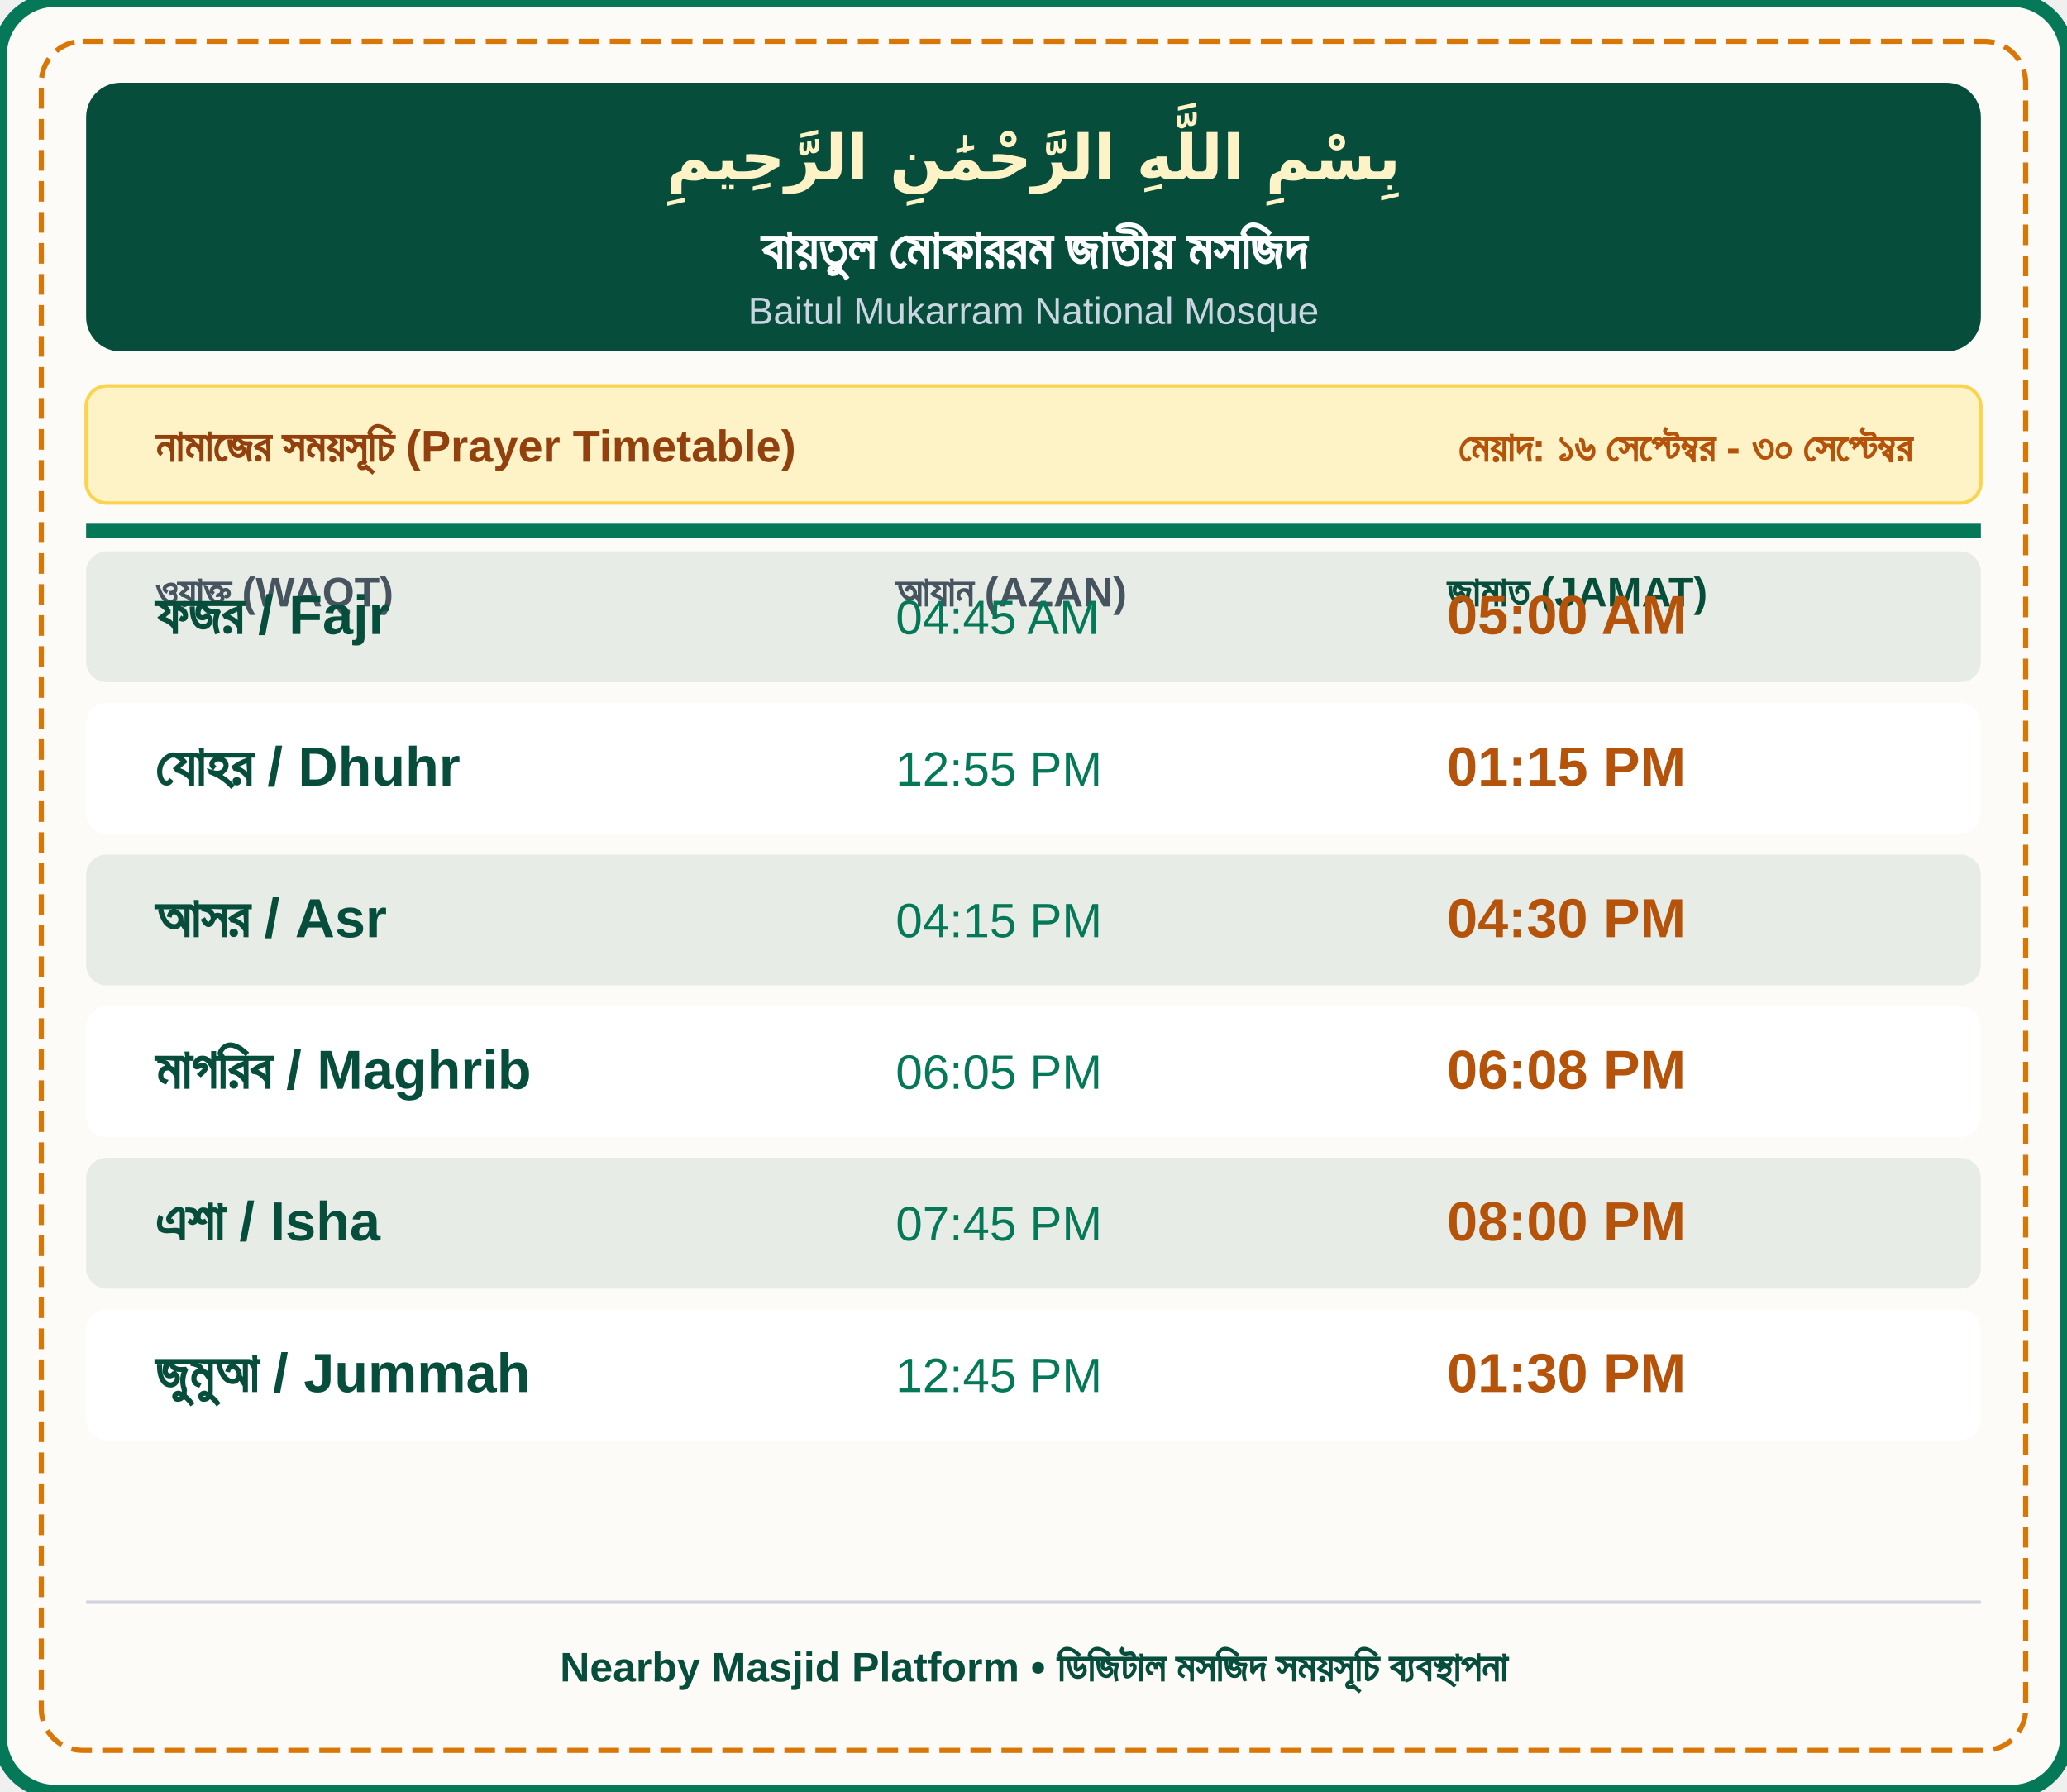
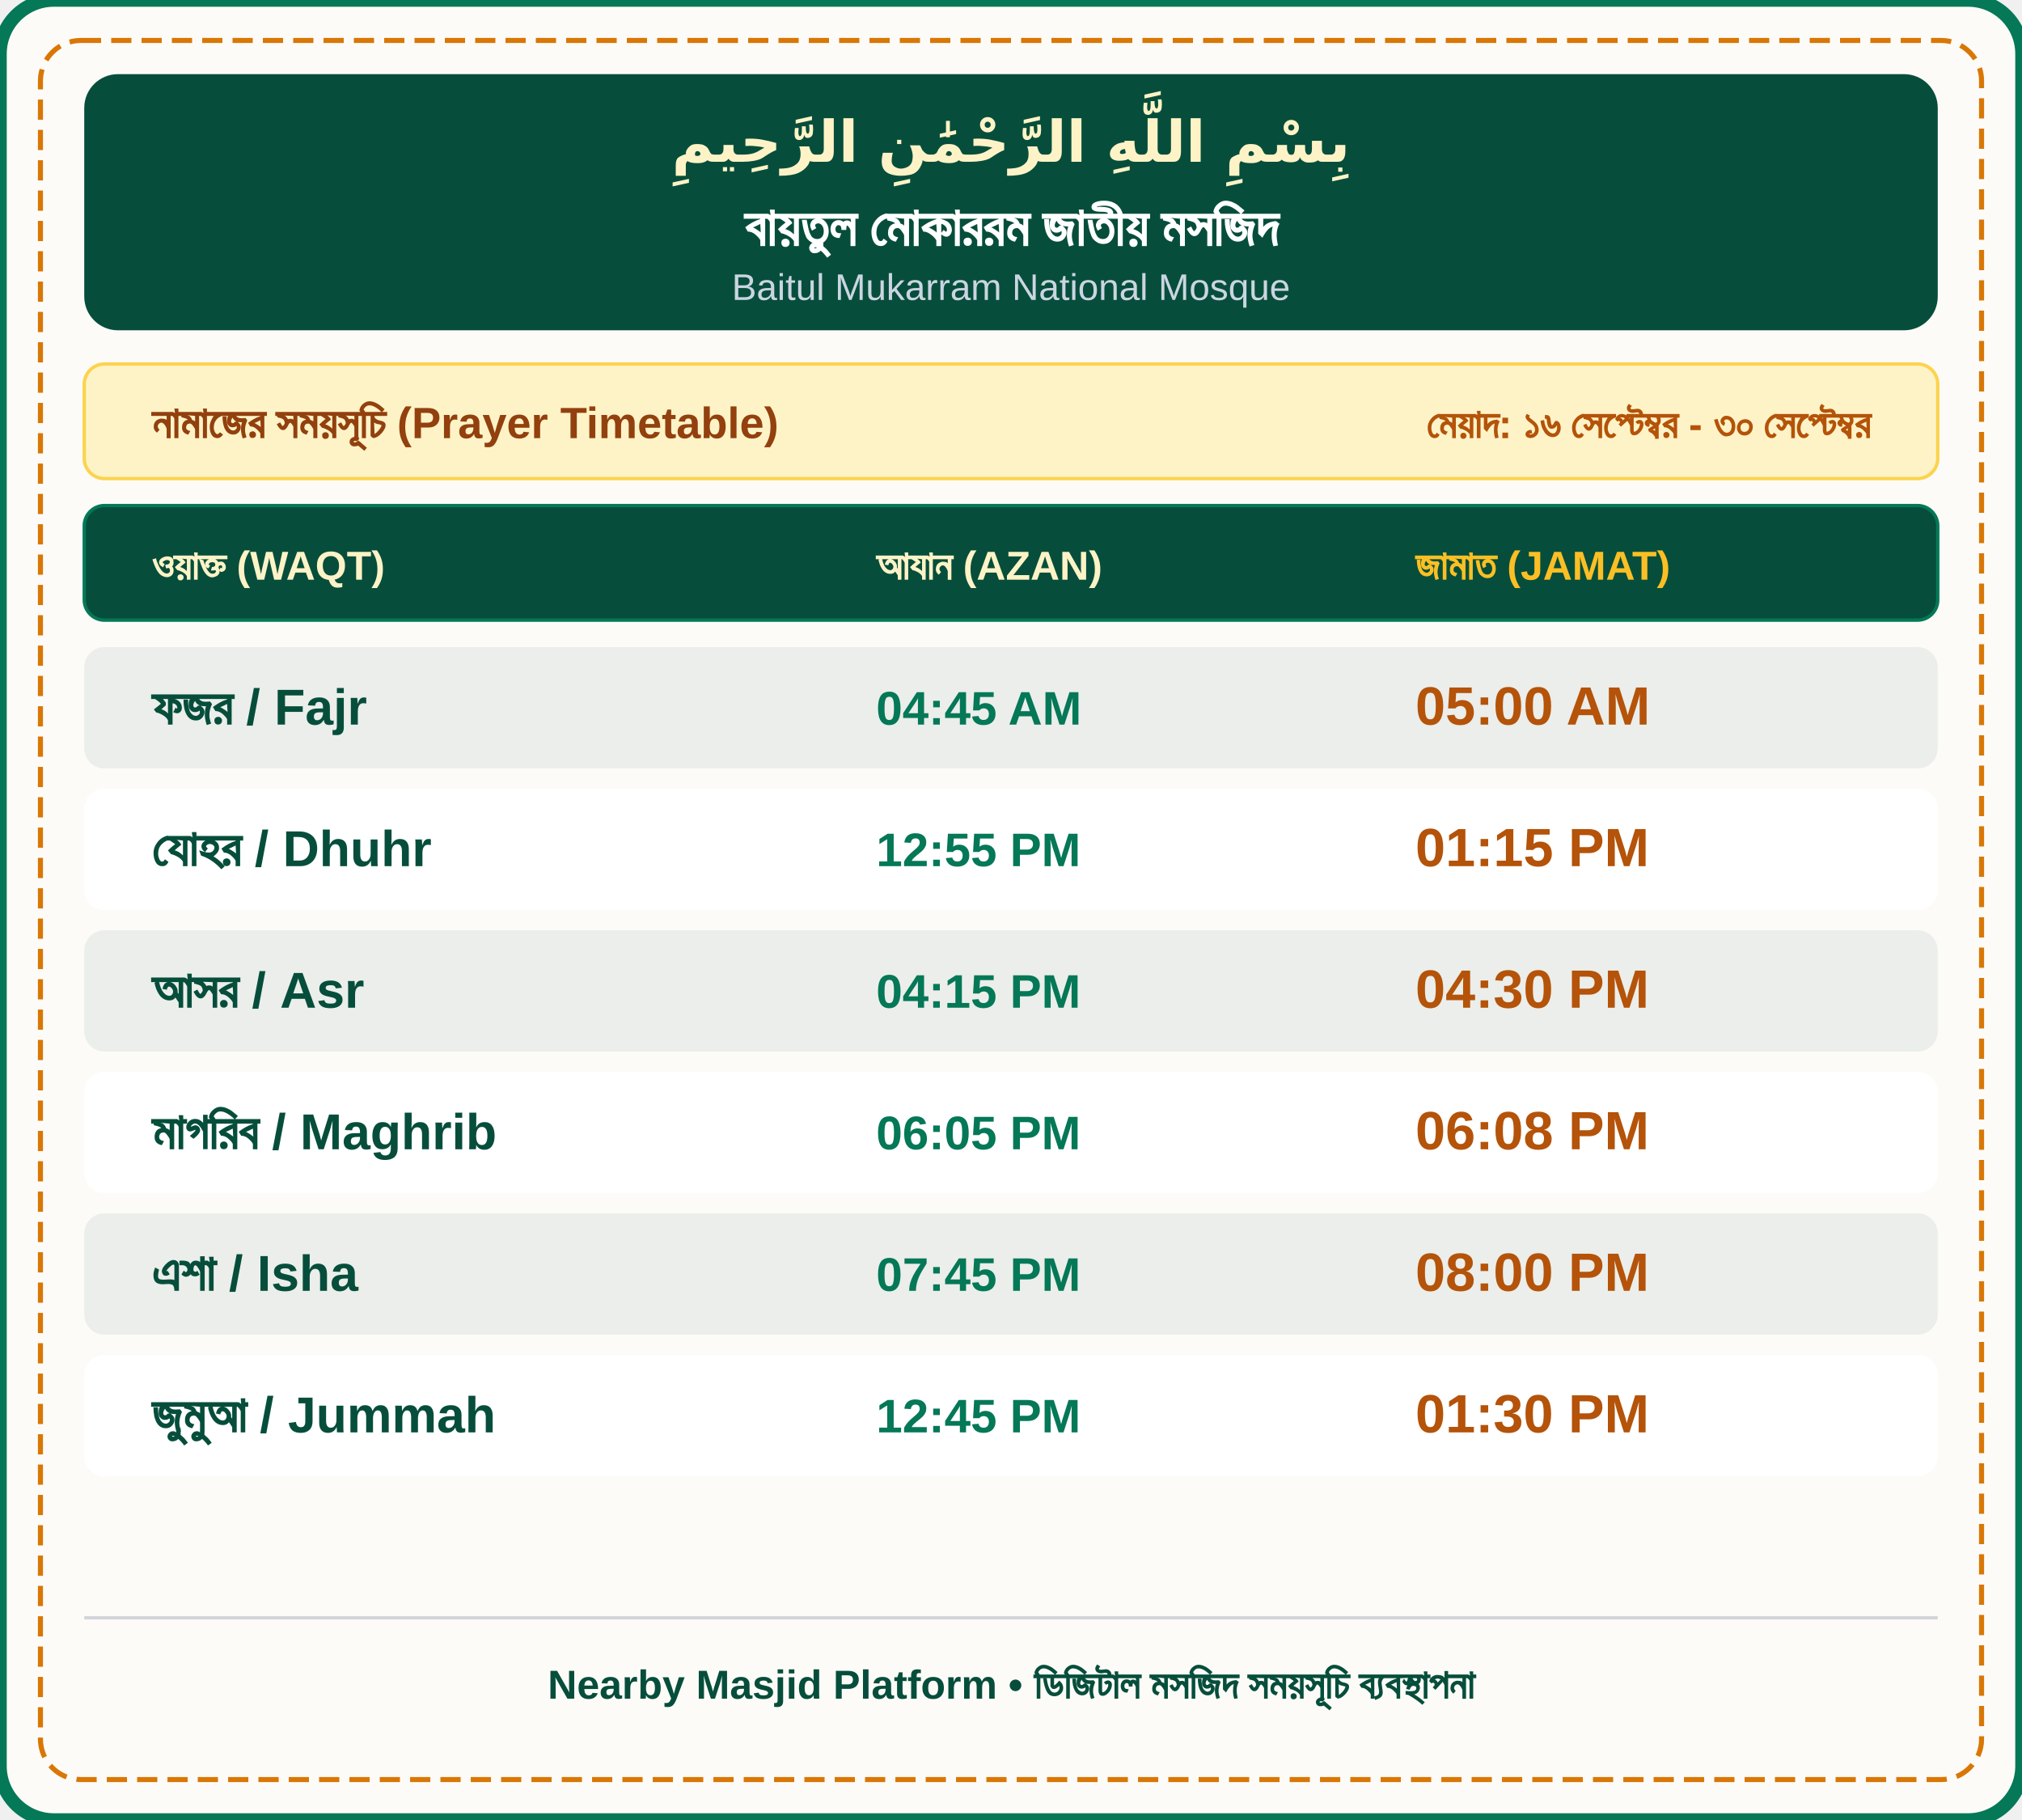
- <svg xmlns="http://www.w3.org/2000/svg" width="600" height="520" viewBox="0 0 600 520" fill="none">
-   <rect width="600" height="520" rx="16" fill="#fdfbf7" stroke="#047857" stroke-width="4" />
-   <rect x="12" y="12" width="576" height="496" rx="12" fill="none" stroke="#d97706" stroke-width="1.5" stroke-dasharray="6 3" />
-   <rect x="25" y="24" width="550" height="78" rx="10" fill="#064e3b" />
-   <text x="300" y="52" text-anchor="middle" font-family="'Segoe UI', Arial, sans-serif" font-size="18" font-weight="bold" fill="#fef3c7">بِسْمِ اللَّهِ الرَّحْمَٰنِ الرَّحِيمِ</text>
-   <text x="300" y="78" text-anchor="middle" font-family="'Segoe UI', Arial, sans-serif" font-size="16" font-weight="bold" fill="#ffffff">বায়তুল মোকাররম জাতীয় মসজিদ</text>
-   <text x="300" y="94" text-anchor="middle" font-family="'Segoe UI', Arial, sans-serif" font-size="11" fill="#cbd5e1">Baitul Mukarram National Mosque</text>
-   <rect x="25" y="112" width="550" height="34" rx="6" fill="#fef3c7" stroke="#fcd34d" stroke-width="1" />
-   <text x="45" y="134" font-family="Arial, sans-serif" font-size="13" font-weight="bold" fill="#92400e">নামাজের সময়সূচি (Prayer Timetable)</text>
-   <text x="555" y="134" text-anchor="end" font-family="Arial, sans-serif" font-size="12" font-weight="bold" fill="#b45309">মেয়াদ: ১৬ সেপ্টেম্বর - ৩০ সেপ্টেম্বর</text>
-   <rect x="25" y="152" width="550" height="4" fill="#047857" />
-   <text x="45" y="176" font-family="Arial, sans-serif" font-size="12" font-weight="bold" fill="#4b5563">ওয়াক্ত (WAQT)</text>
-   <text x="260" y="176" font-family="Arial, sans-serif" font-size="12" font-weight="bold" fill="#4b5563">আযান (AZAN)</text>
-   <text x="420" y="176" font-family="Arial, sans-serif" font-size="12" font-weight="bold" fill="#064e3b">জামাত (JAMAT)</text>
-   <rect x="25" y="160" width="550" height="38" rx="6" fill="#064e3b15" />
-   <text x="45" y="184" font-family="Arial, sans-serif" font-size="16" font-weight="bold" fill="#064e3b">ফজর / Fajr</text>
-   <text x="260" y="184" font-family="Arial, sans-serif" font-size="14" fill="#047857">04:45 AM</text>
-   <text x="420" y="184" font-family="Arial, sans-serif" font-size="16" font-weight="bold" fill="#b45309">05:00 AM</text>
-   <rect x="25" y="204" width="550" height="38" rx="6" fill="#ffffff" />
-   <text x="45" y="228" font-family="Arial, sans-serif" font-size="16" font-weight="bold" fill="#064e3b">যোহর / Dhuhr</text>
-   <text x="260" y="228" font-family="Arial, sans-serif" font-size="14" fill="#047857">12:55 PM</text>
-   <text x="420" y="228" font-family="Arial, sans-serif" font-size="16" font-weight="bold" fill="#b45309">01:15 PM</text>
-   <rect x="25" y="248" width="550" height="38" rx="6" fill="#064e3b15" />
-   <text x="45" y="272" font-family="Arial, sans-serif" font-size="16" font-weight="bold" fill="#064e3b">আসর / Asr</text>
-   <text x="260" y="272" font-family="Arial, sans-serif" font-size="14" fill="#047857">04:15 PM</text>
-   <text x="420" y="272" font-family="Arial, sans-serif" font-size="16" font-weight="bold" fill="#b45309">04:30 PM</text>
-   <rect x="25" y="292" width="550" height="38" rx="6" fill="#ffffff" />
-   <text x="45" y="316" font-family="Arial, sans-serif" font-size="16" font-weight="bold" fill="#064e3b">মাগরিব / Maghrib</text>
-   <text x="260" y="316" font-family="Arial, sans-serif" font-size="14" fill="#047857">06:05 PM</text>
-   <text x="420" y="316" font-family="Arial, sans-serif" font-size="16" font-weight="bold" fill="#b45309">06:08 PM</text>
-   <rect x="25" y="336" width="550" height="38" rx="6" fill="#064e3b15" />
-   <text x="45" y="360" font-family="Arial, sans-serif" font-size="16" font-weight="bold" fill="#064e3b">এশা / Isha</text>
-   <text x="260" y="360" font-family="Arial, sans-serif" font-size="14" fill="#047857">07:45 PM</text>
-   <text x="420" y="360" font-family="Arial, sans-serif" font-size="16" font-weight="bold" fill="#b45309">08:00 PM</text>
-   <rect x="25" y="380" width="550" height="38" rx="6" fill="#ffffff" />
-   <text x="45" y="404" font-family="Arial, sans-serif" font-size="16" font-weight="bold" fill="#064e3b">জুমুআ / Jummah</text>
-   <text x="260" y="404" font-family="Arial, sans-serif" font-size="14" fill="#047857">12:45 PM</text>
-   <text x="420" y="404" font-family="Arial, sans-serif" font-size="16" font-weight="bold" fill="#b45309">01:30 PM</text>
-   <line x1="25" y1="465" x2="575" y2="465" stroke="#d1d5db" stroke-width="1" />
-   <text x="300" y="488" text-anchor="middle" font-family="Arial, sans-serif" font-size="12" fill="#064e3b" font-weight="bold">Nearby Masjid Platform • ডিজিটাল মসজিদ সময়সূচি ব্যবস্থাপনা</text>
+ <svg xmlns="http://www.w3.org/2000/svg" width="600" height="540" viewBox="0 0 600 540" fill="none">
+   <rect width="600" height="540" rx="16" fill="#fdfbf7" stroke="#047857" stroke-width="4" />
+   <rect x="12" y="12" width="576" height="516" rx="12" fill="none" stroke="#d97706" stroke-width="1.5" stroke-dasharray="6 3" />
+   <rect x="25" y="22" width="550" height="76" rx="10" fill="#064e3b" />
+   <text x="300" y="48" text-anchor="middle" font-family="'Segoe UI', Arial, sans-serif" font-size="17" font-weight="bold" fill="#fef3c7">بِسْمِ اللَّهِ الرَّحْمَٰنِ الرَّحِيمِ</text>
+   <text x="300" y="73" text-anchor="middle" font-family="'Segoe UI', Arial, sans-serif" font-size="16" font-weight="bold" fill="#ffffff">বায়তুল মোকাররম জাতীয় মসজিদ</text>
+   <text x="300" y="89" text-anchor="middle" font-family="'Segoe UI', Arial, sans-serif" font-size="11" fill="#cbd5e1">Baitul Mukarram National Mosque</text>
+   <rect x="25" y="108" width="550" height="34" rx="6" fill="#fef3c7" stroke="#fcd34d" stroke-width="1" />
+   <text x="45" y="130" font-family="'Segoe UI', Arial, sans-serif" font-size="13" font-weight="bold" fill="#92400e">নামাজের সময়সূচি (Prayer Timetable)</text>
+   <text x="555" y="130" text-anchor="end" font-family="'Segoe UI', Arial, sans-serif" font-size="12" font-weight="bold" fill="#b45309">মেয়াদ: ১৬ সেপ্টেম্বর - ৩০ সেপ্টেম্বর</text>
+   <rect x="25" y="150" width="550" height="34" rx="6" fill="#064e3b" stroke="#047857" stroke-width="1" />
+   <text x="45" y="172" font-family="'Segoe UI', Arial, sans-serif" font-size="12" font-weight="bold" fill="#fef3c7">ওয়াক্ত (WAQT)</text>
+   <text x="260" y="172" font-family="'Segoe UI', Arial, sans-serif" font-size="12" font-weight="bold" fill="#fef3c7">আযান (AZAN)</text>
+   <text x="420" y="172" font-family="'Segoe UI', Arial, sans-serif" font-size="12" font-weight="bold" fill="#fbbf24">জামাত (JAMAT)</text>
+   <rect x="25" y="192" width="550" height="36" rx="6" fill="#064e3b12" />
+   <text x="45" y="215" font-family="'Segoe UI', Arial, sans-serif" font-size="15" font-weight="bold" fill="#064e3b">ফজর / Fajr</text>
+   <text x="260" y="215" font-family="'Segoe UI', Arial, sans-serif" font-size="14" font-weight="600" fill="#047857">04:45 AM</text>
+   <text x="420" y="215" font-family="'Segoe UI', Arial, sans-serif" font-size="16" font-weight="bold" fill="#b45309">05:00 AM</text>
+   <rect x="25" y="234" width="550" height="36" rx="6" fill="#ffffff" />
+   <text x="45" y="257" font-family="'Segoe UI', Arial, sans-serif" font-size="15" font-weight="bold" fill="#064e3b">যোহর / Dhuhr</text>
+   <text x="260" y="257" font-family="'Segoe UI', Arial, sans-serif" font-size="14" font-weight="600" fill="#047857">12:55 PM</text>
+   <text x="420" y="257" font-family="'Segoe UI', Arial, sans-serif" font-size="16" font-weight="bold" fill="#b45309">01:15 PM</text>
+   <rect x="25" y="276" width="550" height="36" rx="6" fill="#064e3b12" />
+   <text x="45" y="299" font-family="'Segoe UI', Arial, sans-serif" font-size="15" font-weight="bold" fill="#064e3b">আসর / Asr</text>
+   <text x="260" y="299" font-family="'Segoe UI', Arial, sans-serif" font-size="14" font-weight="600" fill="#047857">04:15 PM</text>
+   <text x="420" y="299" font-family="'Segoe UI', Arial, sans-serif" font-size="16" font-weight="bold" fill="#b45309">04:30 PM</text>
+   <rect x="25" y="318" width="550" height="36" rx="6" fill="#ffffff" />
+   <text x="45" y="341" font-family="'Segoe UI', Arial, sans-serif" font-size="15" font-weight="bold" fill="#064e3b">মাগরিব / Maghrib</text>
+   <text x="260" y="341" font-family="'Segoe UI', Arial, sans-serif" font-size="14" font-weight="600" fill="#047857">06:05 PM</text>
+   <text x="420" y="341" font-family="'Segoe UI', Arial, sans-serif" font-size="16" font-weight="bold" fill="#b45309">06:08 PM</text>
+   <rect x="25" y="360" width="550" height="36" rx="6" fill="#064e3b12" />
+   <text x="45" y="383" font-family="'Segoe UI', Arial, sans-serif" font-size="15" font-weight="bold" fill="#064e3b">এশা / Isha</text>
+   <text x="260" y="383" font-family="'Segoe UI', Arial, sans-serif" font-size="14" font-weight="600" fill="#047857">07:45 PM</text>
+   <text x="420" y="383" font-family="'Segoe UI', Arial, sans-serif" font-size="16" font-weight="bold" fill="#b45309">08:00 PM</text>
+   <rect x="25" y="402" width="550" height="36" rx="6" fill="#ffffff" />
+   <text x="45" y="425" font-family="'Segoe UI', Arial, sans-serif" font-size="15" font-weight="bold" fill="#064e3b">জুমুআ / Jummah</text>
+   <text x="260" y="425" font-family="'Segoe UI', Arial, sans-serif" font-size="14" font-weight="600" fill="#047857">12:45 PM</text>
+   <text x="420" y="425" font-family="'Segoe UI', Arial, sans-serif" font-size="16" font-weight="bold" fill="#b45309">01:30 PM</text>
+   <line x1="25" y1="480" x2="575" y2="480" stroke="#d1d5db" stroke-width="1" />
+   <text x="300" y="504" text-anchor="middle" font-family="'Segoe UI', Arial, sans-serif" font-size="12" fill="#064e3b" font-weight="bold">Nearby Masjid Platform • ডিজিটাল মসজিদ সময়সূচি ব্যবস্থাপনা</text>
</svg>
